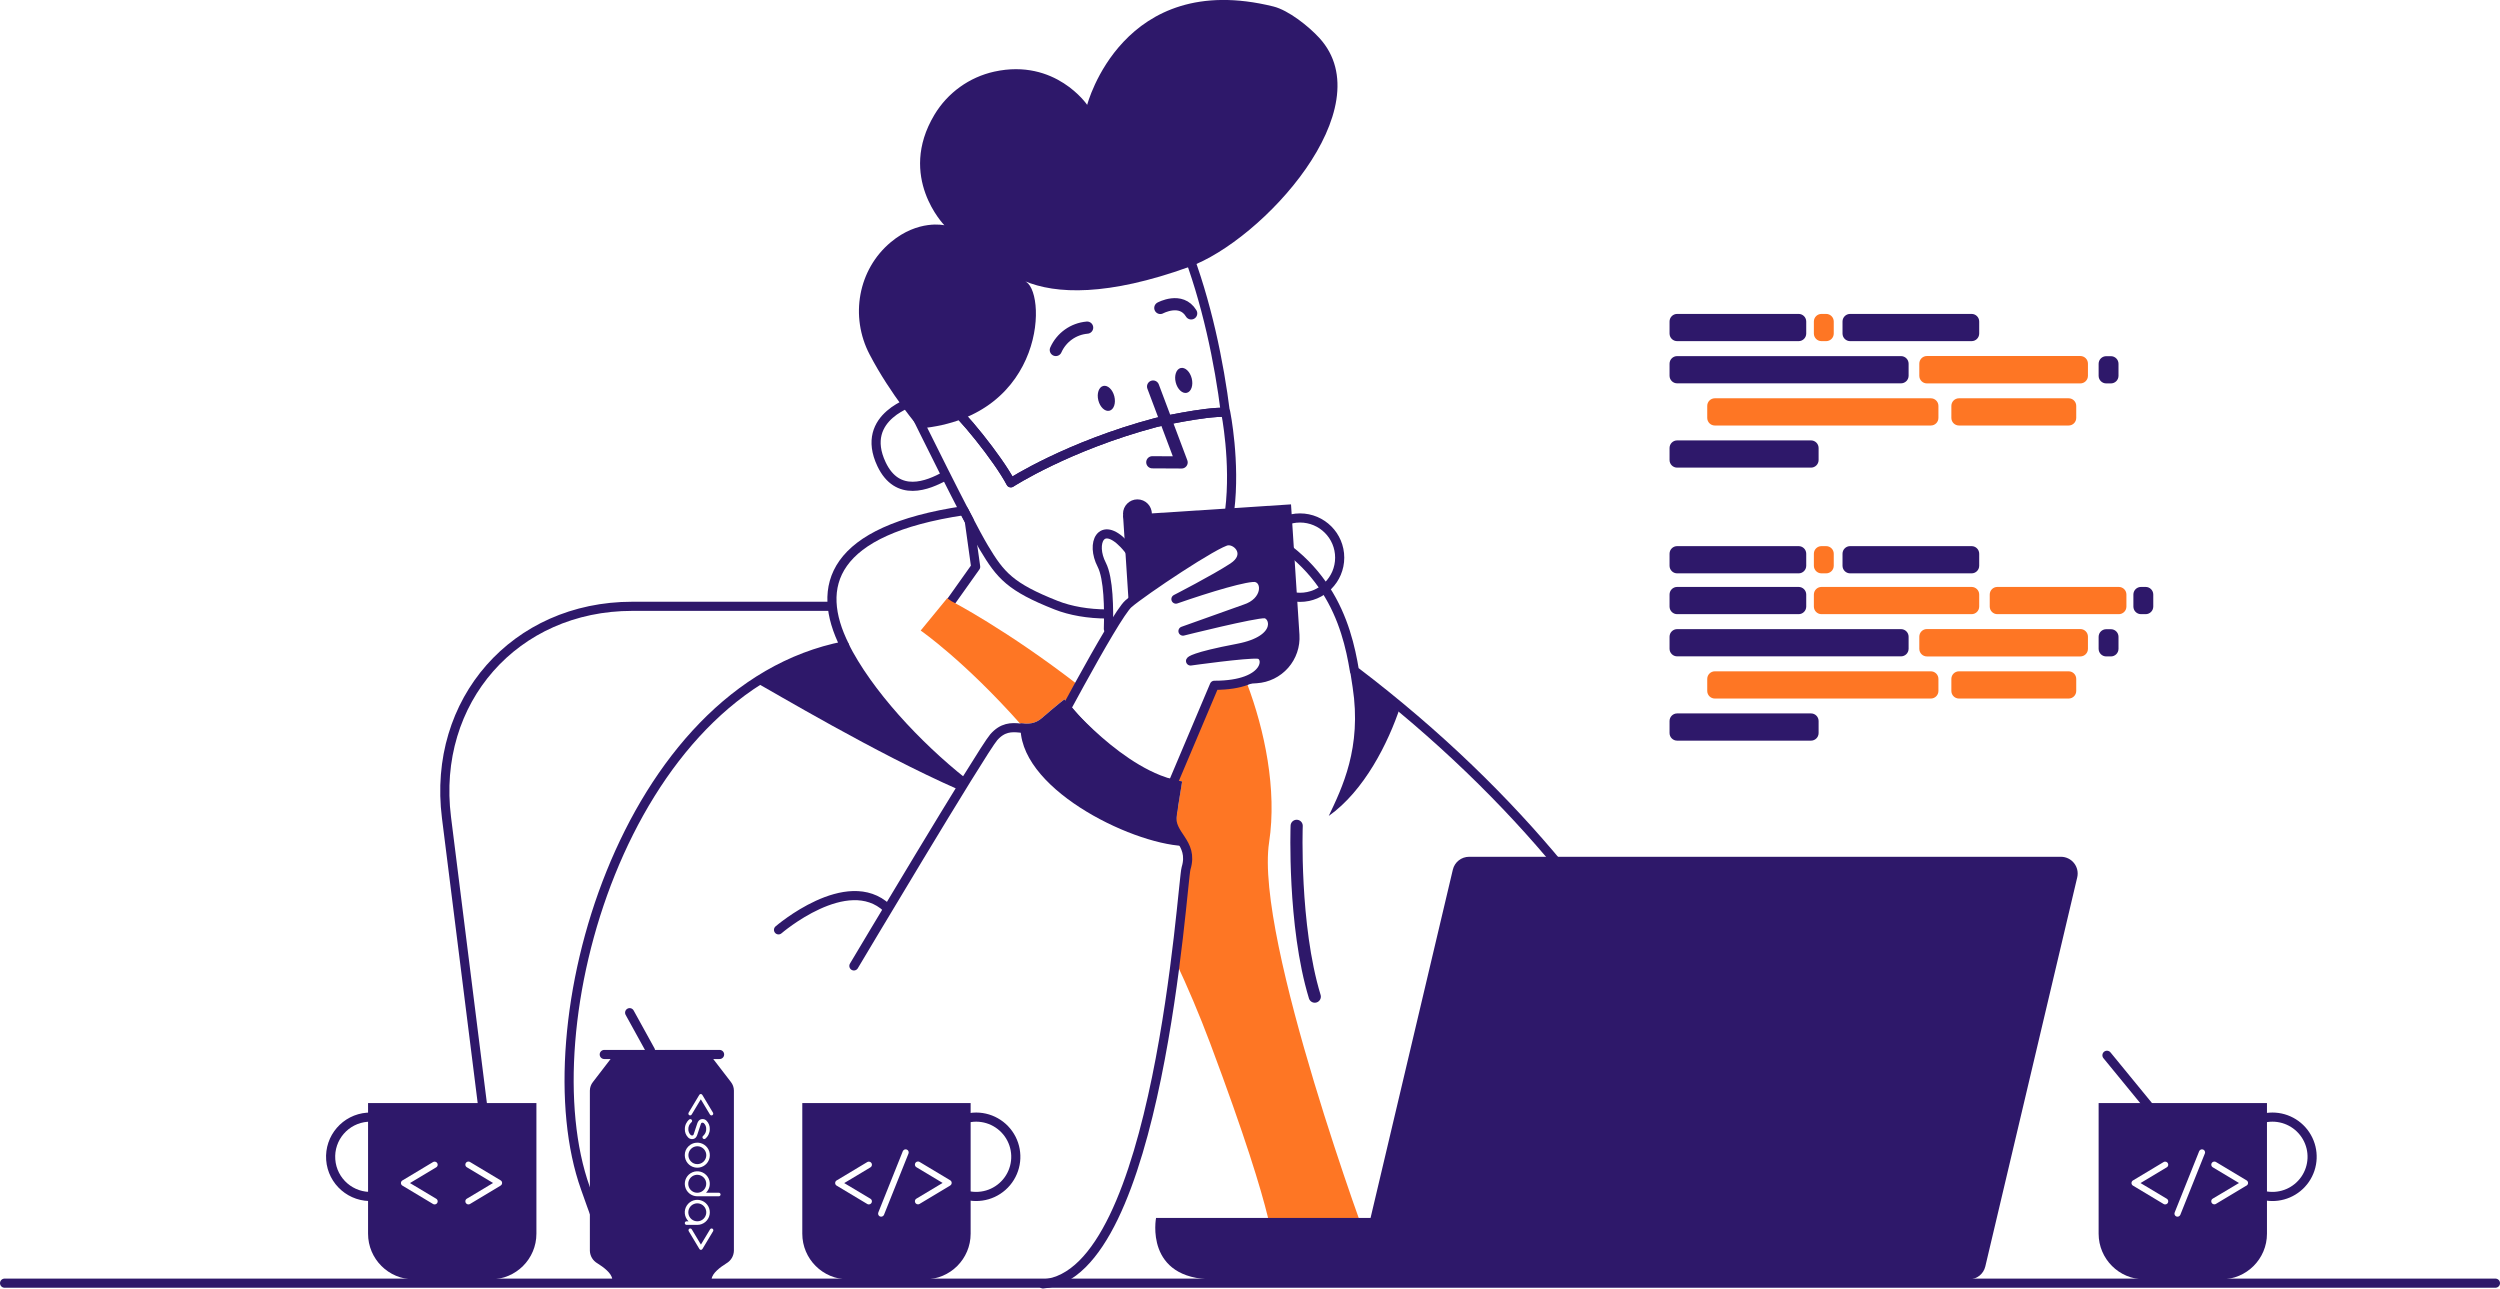
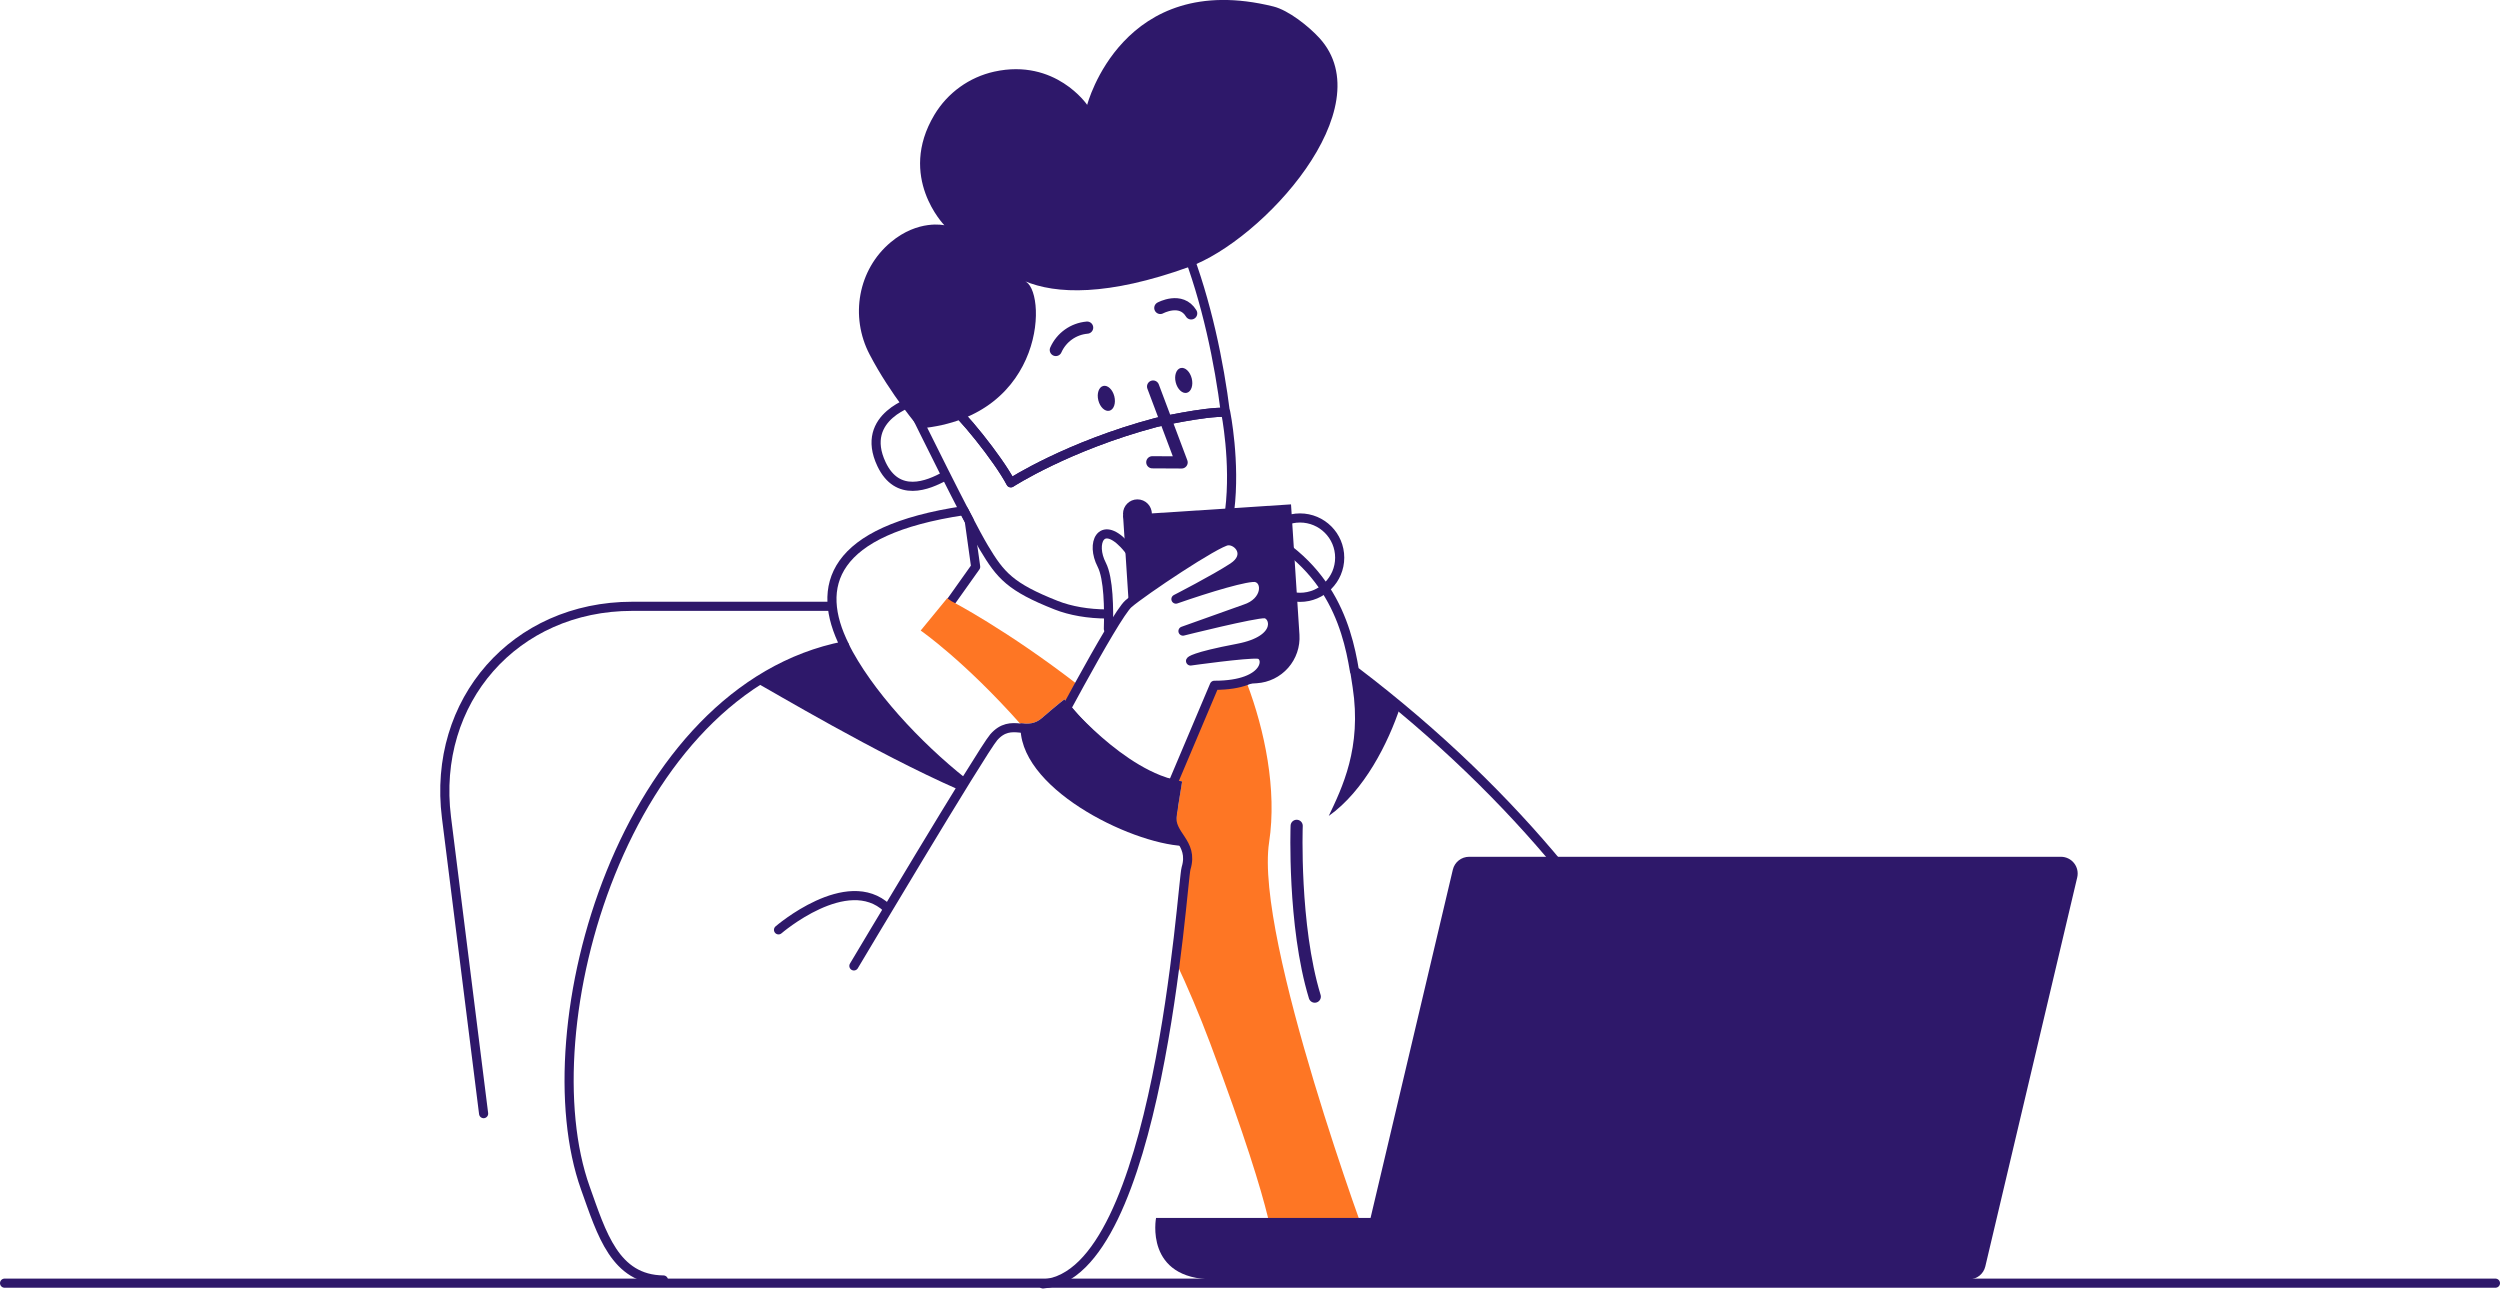
<svg xmlns="http://www.w3.org/2000/svg" viewBox="0 0 1642.48 846.52">
  <defs>
    <style>.cls-1,.cls-3{fill:none;stroke:#2e186a;stroke-linecap:round;stroke-linejoin:round;}.cls-1{stroke-width:6px;}.cls-2{fill:#fe7624;}.cls-3{stroke-width:8px;}.cls-4{fill:#2e186a;}</style>
  </defs>
  <g id="Layer_2" data-name="Layer 2">
    <g id="outline">
      <g id="developer">
        <path id="chair" class="cls-1" d="M317.73,731.65l-24.4-194.59c-9.61-76.61,45-138.72,122.06-138.72H544.24" />
        <g id="body">
          <path id="hoodie" class="cls-1" d="M625,394.92l16-22.53-4.21-30.25c-1.13-2.14-2.29-4.37-3.48-6.67-87.37,13-98,49.61-78.38,88.82C410,452.59,346.9,675.05,384.6,780.6c10.74,30,19.36,60,51.27,60.34" />
          <g id="tshirt">
            <path class="cls-2" d="M670.57,475.79c0-.19,0-.38,0-.57,4.74.46,9.34.49,13.78-3.35,11-9.53,14.9-12.39,14.9-12.39s1,1.2,2.77,3.23c2.17-4,4.43-8.15,6.74-12.35C661.27,413.58,625,394.92,625,394.92L622.32,393l-17.44,21.27S633.26,433.83,670.57,475.79Z" />
            <path class="cls-2" d="M900.13,821.06s-76-204.39-66.33-267.73c5.27-34.55-3-73.73-14.42-104l-21.77,1.41-26.06,61.62c1.7.42,3.4.77,5.1,1,0,0-1,6.47-3.46,21.34-1.65,9.91,1.18,11,3.42,17.88,2.89,4.63,5.11,9.83,2.67,17.87-.8,2.63-2.7,27.4-7,61,8,17,15.64,34.94,22.8,54,46.08,122.92,41.29,136.33,41.29,136.33Z" />
          </g>
          <path id="hoodie-2" data-name="hoodie" class="cls-1" d="M1157.5,839.33c-5.47-36-44.48-229.23-267.66-398.72-5-30.28-17.65-77.94-82.66-100.22" />
          <path id="string" class="cls-3" d="M851.9,542.57s-2.4,65.28,11.89,112.21" />
          <path id="stripe" class="cls-4" d="M886.88,439.86c.71,4.26,1.26,8.18,1.79,11.62,6.14,39.82-7,66.26-15.69,84.59,23.33-16.5,39.06-47.88,47-71.81C910.39,456.58,897.3,447.62,886.88,439.86Z" />
          <path id="stripe_II" data-name="stripe II" class="cls-4" d="M557.24,422.52c-16.32,3.33-43.14,11.46-62.47,24.83,13.5,7.36,80.36,47.4,135,71.42.43-.25,3.43-5.25,4.93-7.2C604.46,487.59,572.65,453.41,557.24,422.52Z" />
        </g>
        <g id="head">
          <path id="ear" class="cls-1" d="M601.25,263.25S564.14,273.31,579.16,305c10.44,22,30.26,14.18,42.08,7.51" />
          <path id="face" class="cls-1" d="M611.15,269.27l11.66-3.91c7.69,4.65,33.09,36.21,41.28,51.85,0,0,37.29-24.19,95.5-39.66,0,0,31.69-7.24,45.47-6.66-4-32-12.18-72.88-26.58-109.43-21.42-54.33-87.7-33.25-97.32-30-103.37,35.17-70.11,137.58-70.11,137.58Z" />
          <path id="beard" class="cls-1" d="M727.49,403.37c-12.44,0-24.27-2.07-33.58-5.75-30.2-11.93-36.62-19.62-47.46-37.76s-44.81-87.39-44.81-87.39l21.17-7.11c7.69,4.65,33.09,36.21,41.28,51.85,0,0,37.29-24.19,95.5-39.66,0,0,32-7.32,45.69-6.66,0,0,6.54,32.54,2.62,64.44" />
          <path id="hair" class="cls-4" d="M604.24,281.52s-19.12-22.17-32.93-48.66c-13-24.9-7.61-55.75,13.94-73.75C603.29,144,620.46,148,620.46,148s-31.06-31.64-6.57-72.57a61.32,61.32,0,0,1,39.38-28.38c40.2-8.81,61,21.85,61,21.85s23.1-89.19,122.31-64.65c10,2.48,23.23,13.06,30.2,20.66C909,71,829.46,158,781.07,175.42c-53.13,19.12-87.3,18.07-108.18,9.13C687.9,189.12,688.45,273.79,604.24,281.52Z" />
          <polyline id="nose" class="cls-3" points="757.57 253.95 776.31 303.81 757.05 303.71" />
          <circle id="mouth" class="cls-4" cx="747.28" cy="337.55" r="9.47" />
          <ellipse id="eye_II" data-name="eye II" class="cls-4" cx="777.71" cy="249.86" rx="5.42" ry="8.39" transform="translate(-37.39 196.21) rotate(-14.04)" />
          <ellipse id="eye" class="cls-4" cx="726.86" cy="261.64" rx="5.42" ry="8.39" transform="translate(-41.77 184.22) rotate(-14.04)" />
          <path id="brow_II" data-name="brow II" class="cls-3" d="M693.66,229.94a24.85,24.85,0,0,1,20.58-14.69" />
          <path id="brow" class="cls-3" d="M762.32,202.32s13.64-7.43,20.27,3.58" />
        </g>
        <path id="laptop" class="cls-4" d="M1354,562.9H965.2a11,11,0,0,0-10.7,8.47L900.44,800.19H759.51s-7.81,40.34,37.73,40.34h496.39a11,11,0,0,0,10.7-8.47l60.39-255.63A11,11,0,0,0,1354,562.9Z" />
-         <g id="code_lines" data-name="code lines">
-           <rect class="cls-2" x="1191.7" y="206.24" width="13.06" height="17.89" rx="5" />
-           <rect class="cls-4" x="1096.88" y="206.24" width="89.8" height="17.89" rx="5" />
-           <rect class="cls-4" x="1096.88" y="289.34" width="97.93" height="17.89" rx="5" />
-           <rect class="cls-2" x="1121.64" y="261.67" width="151.89" height="17.89" rx="5" />
-           <rect class="cls-2" x="1282.03" y="261.67" width="82.04" height="17.89" rx="5" />
-           <rect class="cls-4" x="1378.78" y="234.01" width="13.06" height="17.89" rx="5" />
-           <rect class="cls-4" x="1096.88" y="233.96" width="157.06" height="17.89" rx="5" />
-           <rect class="cls-4" x="1210.52" y="206.24" width="89.8" height="17.89" rx="5" />
-           <rect class="cls-2" x="1260.97" y="233.9" width="110.79" height="18" rx="5" />
-         </g>
-         <g id="code_lines-2" data-name="code lines">
-           <rect class="cls-4" x="1096.88" y="385.61" width="89.8" height="17.89" rx="5" />
-           <rect class="cls-4" x="1096.88" y="468.71" width="97.93" height="17.89" rx="5" />
-           <rect class="cls-2" x="1121.64" y="441.05" width="151.89" height="17.89" rx="5" />
-           <rect class="cls-2" x="1282.03" y="441.05" width="82.04" height="17.89" rx="5" />
-           <rect class="cls-4" x="1378.78" y="413.38" width="13.06" height="17.89" rx="5" />
-           <rect class="cls-4" x="1401.62" y="385.61" width="13.06" height="17.89" rx="5" />
-           <rect class="cls-4" x="1096.88" y="413.33" width="157.06" height="17.89" rx="5" />
-           <rect class="cls-2" x="1191.7" y="385.61" width="108.62" height="17.89" rx="5" />
-           <rect class="cls-2" x="1307.24" y="385.61" width="89.8" height="17.89" rx="5" />
-           <rect class="cls-2" x="1191.7" y="358.8" width="13.06" height="17.89" rx="5" />
-           <rect class="cls-4" x="1096.88" y="358.8" width="89.8" height="17.89" rx="5" />
-           <rect class="cls-4" x="1210.52" y="358.8" width="89.8" height="17.89" rx="5" />
-           <rect class="cls-2" x="1260.97" y="413.28" width="110.79" height="18" rx="5" />
-         </g>
-         <g id="mug">
-           <path id="handle" class="cls-1" d="M1484.34,735.41a26.47,26.47,0,0,1,6.76-1.41,26.07,26.07,0,1,1-2.15,51.76" />
-           <line id="spoon" class="cls-1" x1="1421.52" y1="738.81" x2="1384.25" y2="693.31" />
-           <path id="mug-2" data-name="mug" class="cls-4" d="M1378.78,724.71v85.81a30,30,0,0,0,30,30h50.6a30,30,0,0,0,30-30V724.71Zm44.74,62.83a2,2,0,0,1,1,1.76,2,2,0,0,1-2,2,2,2,0,0,1-1-.25l-20-12a2,2,0,0,1,0-3.62l20-12a2,2,0,0,1,1-.25,2,2,0,0,1,2,2,2,2,0,0,1-1,1.76l-17.21,10.32Zm25-29.58-16.1,40.25a2.09,2.09,0,0,1-.4.55,2,2,0,0,1-1.43.6,2,2,0,0,1-2-2,2,2,0,0,1,.18-.85l16.1-40.25a2.08,2.08,0,0,1,.43-.58,1.89,1.89,0,0,1,1.41-.58,2,2,0,0,1,2,2A2.11,2.11,0,0,1,1448.52,758ZM1475.77,779l-20,12a2,2,0,0,1-1,.25,2,2,0,0,1-2-2,2,2,0,0,1,1-1.76L1471,777.23l-17.21-10.32a2,2,0,0,1-1-1.76,2,2,0,0,1,.59-1.42,2,2,0,0,1,1.43-.59,2,2,0,0,1,1,.25l20,12a2,2,0,0,1,0,3.62Z" />
-         </g>
-         <g id="tea">
-           <path id="handle-2" data-name="handle" class="cls-1" d="M245.2,786a26.07,26.07,0,1,1-3.83-52,25.69,25.69,0,0,1,4.73.08" />
-           <path id="ug" class="cls-4" d="M241.81,724.71v85.81a30,30,0,0,0,30,30h50.61a30,30,0,0,0,30-30V724.71Zm44.75,62.83a2,2,0,0,1,1,1.76,2,2,0,0,1-2,2,2,2,0,0,1-1-.25l-20-12a2,2,0,0,1,0-3.62l20-12a2,2,0,0,1,1-.25,2,2,0,0,1,2,2,2,2,0,0,1-1,1.76l-17.21,10.32Zm42.18-8.5-20,12a2,2,0,0,1-1,.25,1.91,1.91,0,0,1-1.42-.59,1.93,1.93,0,0,1-.59-1.42,2,2,0,0,1,1-1.76l17.21-10.31-17.21-10.32a2,2,0,0,1-1-1.76,2,2,0,0,1,2-2,2,2,0,0,1,1,.25l20,12a2,2,0,0,1,0,3.62Z" />
-         </g>
-         <g id="soda">
-           <line id="line" class="cls-1" x1="427.34" y1="690.13" x2="413.67" y2="665.32" />
-           <line id="line-2" data-name="line" class="cls-1" x1="396.99" y1="692.78" x2="472.76" y2="692.78" />
-           <g id="can">
-             <path class="cls-4" d="M462.27,773.58a5.9,5.9,0,1,0,1.71,4.15A5.69,5.69,0,0,0,462.27,773.58Z" />
-             <path class="cls-4" d="M458.11,764.82A5.87,5.87,0,1,0,454,763.1,5.65,5.65,0,0,0,458.11,764.82Z" />
-             <path class="cls-4" d="M462.27,800.67a5.9,5.9,0,1,0-4.16,1.71A5.68,5.68,0,0,0,462.27,800.67Z" />
-             <path class="cls-4" d="M480.21,710.88l-13.29-17.29H402.83l-13.29,17.29a9.15,9.15,0,0,0-2,5.61V821.75A9.84,9.84,0,0,0,392.5,830c4.11,2.56,9.35,6.52,9.72,10.31h65.31c.36-3.79,5.6-7.75,9.71-10.31a9.84,9.84,0,0,0,4.93-8.27V716.49A9.2,9.2,0,0,0,480.21,710.88Zm-27.82,20.19,7-11.68a1.21,1.21,0,0,1,1-.65,1.23,1.23,0,0,1,1.06.65l7,11.68a1.15,1.15,0,0,1,.15.59,1.11,1.11,0,0,1-.34.82,1.14,1.14,0,0,1-.83.35,1.19,1.19,0,0,1-1-.6l-6-10-6,10a1.2,1.2,0,0,1-1,.6,1.14,1.14,0,0,1-.83-.35,1.12,1.12,0,0,1-.35-.82A1.15,1.15,0,0,1,452.39,731.07Zm.46,4.4a1.12,1.12,0,0,1,.69-.22,1.14,1.14,0,0,1,.83.35,1.12,1.12,0,0,1,.34.83,1,1,0,0,1-.31.77l-.44.43a5.67,5.67,0,0,0-1.72,4.15,5.12,5.12,0,0,0,1.53,3.89,1.55,1.55,0,0,0,1,.35,1,1,0,0,0,.94-.72l2.39-7.22a5.14,5.14,0,0,1,1.05-1.86,3.32,3.32,0,0,1,2.48-1,3.5,3.5,0,0,1,2.54,1.08,7.41,7.41,0,0,1,2.15,5.52,8.14,8.14,0,0,1-2.95,6.31.94.94,0,0,1-.69.22,1.16,1.16,0,0,1-1.17-1.17,1,1,0,0,1,.31-.78l.44-.43a5.66,5.66,0,0,0,1.71-4.15,5.11,5.11,0,0,0-1.52-3.89,1.57,1.57,0,0,0-1-.35,1,1,0,0,0-.94.72l-2.4,7.22a5.15,5.15,0,0,1-1,1.86,3.32,3.32,0,0,1-2.48,1,3.5,3.5,0,0,1-2.54-1.08,7.41,7.41,0,0,1-2.15-5.52A8.13,8.13,0,0,1,452.85,735.47Zm-.55,17.67a8.23,8.23,0,1,1-2.4,5.81A7.91,7.91,0,0,1,452.3,753.14Zm-2.06,51.25a1.18,1.18,0,0,1,.83-2h1.29a8.23,8.23,0,1,1,5.75,2.35h-7A1.13,1.13,0,0,1,450.24,804.39Zm18.29,4.45-7,11.68a1.23,1.23,0,0,1-1.06.65,1.21,1.21,0,0,1-1-.65l-7-11.68a1.15,1.15,0,0,1-.15-.59,1.12,1.12,0,0,1,.35-.82,1.1,1.1,0,0,1,.83-.35,1.2,1.2,0,0,1,1,.6l6,10,6-10a1.19,1.19,0,0,1,1-.6,1.18,1.18,0,0,1,1.17,1.17A1.15,1.15,0,0,1,468.53,808.84Zm4.53-23.23a1.13,1.13,0,0,1-.83.34H458.11a8.21,8.21,0,1,1,5.82-2.41l-.06.06h8.36a1.14,1.14,0,0,1,.83.35,1.13,1.13,0,0,1,.35.83A1.16,1.16,0,0,1,473.06,785.61Z" />
-           </g>
-         </g>
        <g id="hand">
          <path id="thumb" class="cls-1" d="M728.2,413.19c.41-12.93.21-33.28-4.38-42.17-7.29-14.11-.49-29.17,14.42-13.76,8.5,8.78,12.67,20.43,14.69,28.82" />
          <circle class="cls-1" cx="854.1" cy="366.37" r="26.07" />
          <path id="sleeve" class="cls-1" d="M685.24,843.52c76.2-5.69,91.36-264.23,94-273.06,5.29-17.44-11.32-21.53-9.14-35.34s.49-20,.49-20c-35.77-5.82-70.51-50.8-70.51-50.8s-3.6,2.63-13.85,11.39-21.69-4.7-33.39,8.72C645.12,493.38,561,634.6,561,634.6" />
          <path id="welt" class="cls-4" d="M773.19,534.71c2.48-14.87,3.46-21.34,3.46-21.34-38.09-5.86-77.37-53.89-77.37-53.89s-3.88,2.86-14.9,12.39c-4.44,3.84-9,3.81-13.78,3.35-3.37,41.71,71.45,78.84,106.89,80.59C775.23,545.79,771.32,546,773.19,534.71Z" />
          <path id="line-3" data-name="line" class="cls-1" d="M511.48,610.91s45.1-38.92,71.28-14.4" />
          <path id="hand-2" data-name="hand" class="cls-1" d="M684.44,495.72,760,539.65l37.82-89.42c36.49.06,36.33-19.76,28.69-20.44s-44.33,4.47-44.33,4.47,1.19-2.67,31-8.33,24.21-22.27,17.8-22.72-53.78,11.42-53.78,11.42l40.7-14.53c14.49-4.6,15-18.64,7.43-20.62-5-1.31-31.66,6.75-52.76,14.13,0,0,25.36-13,37.39-20.86s3.62-18.11-3.41-17.47-55.87,33.3-65.17,41.39S684.44,495.72,684.44,495.72Z" />
        </g>
-         <g id="coffe">
-           <path id="handle-3" data-name="handle" class="cls-1" d="M635.24,734.65a27.18,27.18,0,0,1,4.18-.65,26.07,26.07,0,1,1-5.77,50.92" />
-           <path id="mug-3" data-name="mug" class="cls-4" d="M527.1,724.71v85.81a30,30,0,0,0,30,30h50.6a30,30,0,0,0,30-30V724.71Zm44.74,62.83a2,2,0,0,1,1,1.76,2,2,0,0,1-2,2,2,2,0,0,1-1-.25l-20-12a2,2,0,0,1,0-3.62l20-12a2,2,0,0,1,1-.25,2,2,0,0,1,1.42.59,1.91,1.91,0,0,1,.59,1.42,2,2,0,0,1-1,1.76l-17.21,10.32Zm25-29.58-16.1,40.25a2.13,2.13,0,0,1-.41.55,2,2,0,0,1-1.43.6,2,2,0,0,1-2-2,2.19,2.19,0,0,1,.17-.85l16.1-40.25a2.29,2.29,0,0,1,.43-.58,1.92,1.92,0,0,1,1.41-.58,2,2,0,0,1,2,2A2.27,2.27,0,0,1,596.85,758ZM624.09,779l-20,12a2,2,0,0,1-1,.25,2,2,0,0,1-2-2,2,2,0,0,1,1-1.76l17.2-10.31-17.2-10.32a2,2,0,0,1-1-1.76,1.91,1.91,0,0,1,.59-1.42,2,2,0,0,1,1.42-.59,2,2,0,0,1,1,.25l20,12a2,2,0,0,1,0,3.62Z" />
-         </g>
        <line id="line-4" data-name="line" class="cls-1" x1="3" y1="843.03" x2="1639.48" y2="843.03" />
        <path class="cls-4" d="M853.73,417l-5.54-85.63-110.37,7.15,3.75,57.94c9.81-8.39,58-40.57,64.95-41.2s15.44,9.62,3.41,17.47-37.39,20.86-37.39,20.86c21.1-7.38,47.79-15.44,52.76-14.13,7.58,2,7.06,16-7.43,20.62l-40.7,14.53s47.37-11.87,53.78-11.42,12,17.06-17.8,22.72-31,8.33-31,8.33,36.7-5.16,44.33-4.47,7.8,20.5-28.69,20.44l-.21.49,28.12-1.82A30,30,0,0,0,853.73,417Z" />
      </g>
    </g>
  </g>
</svg>
